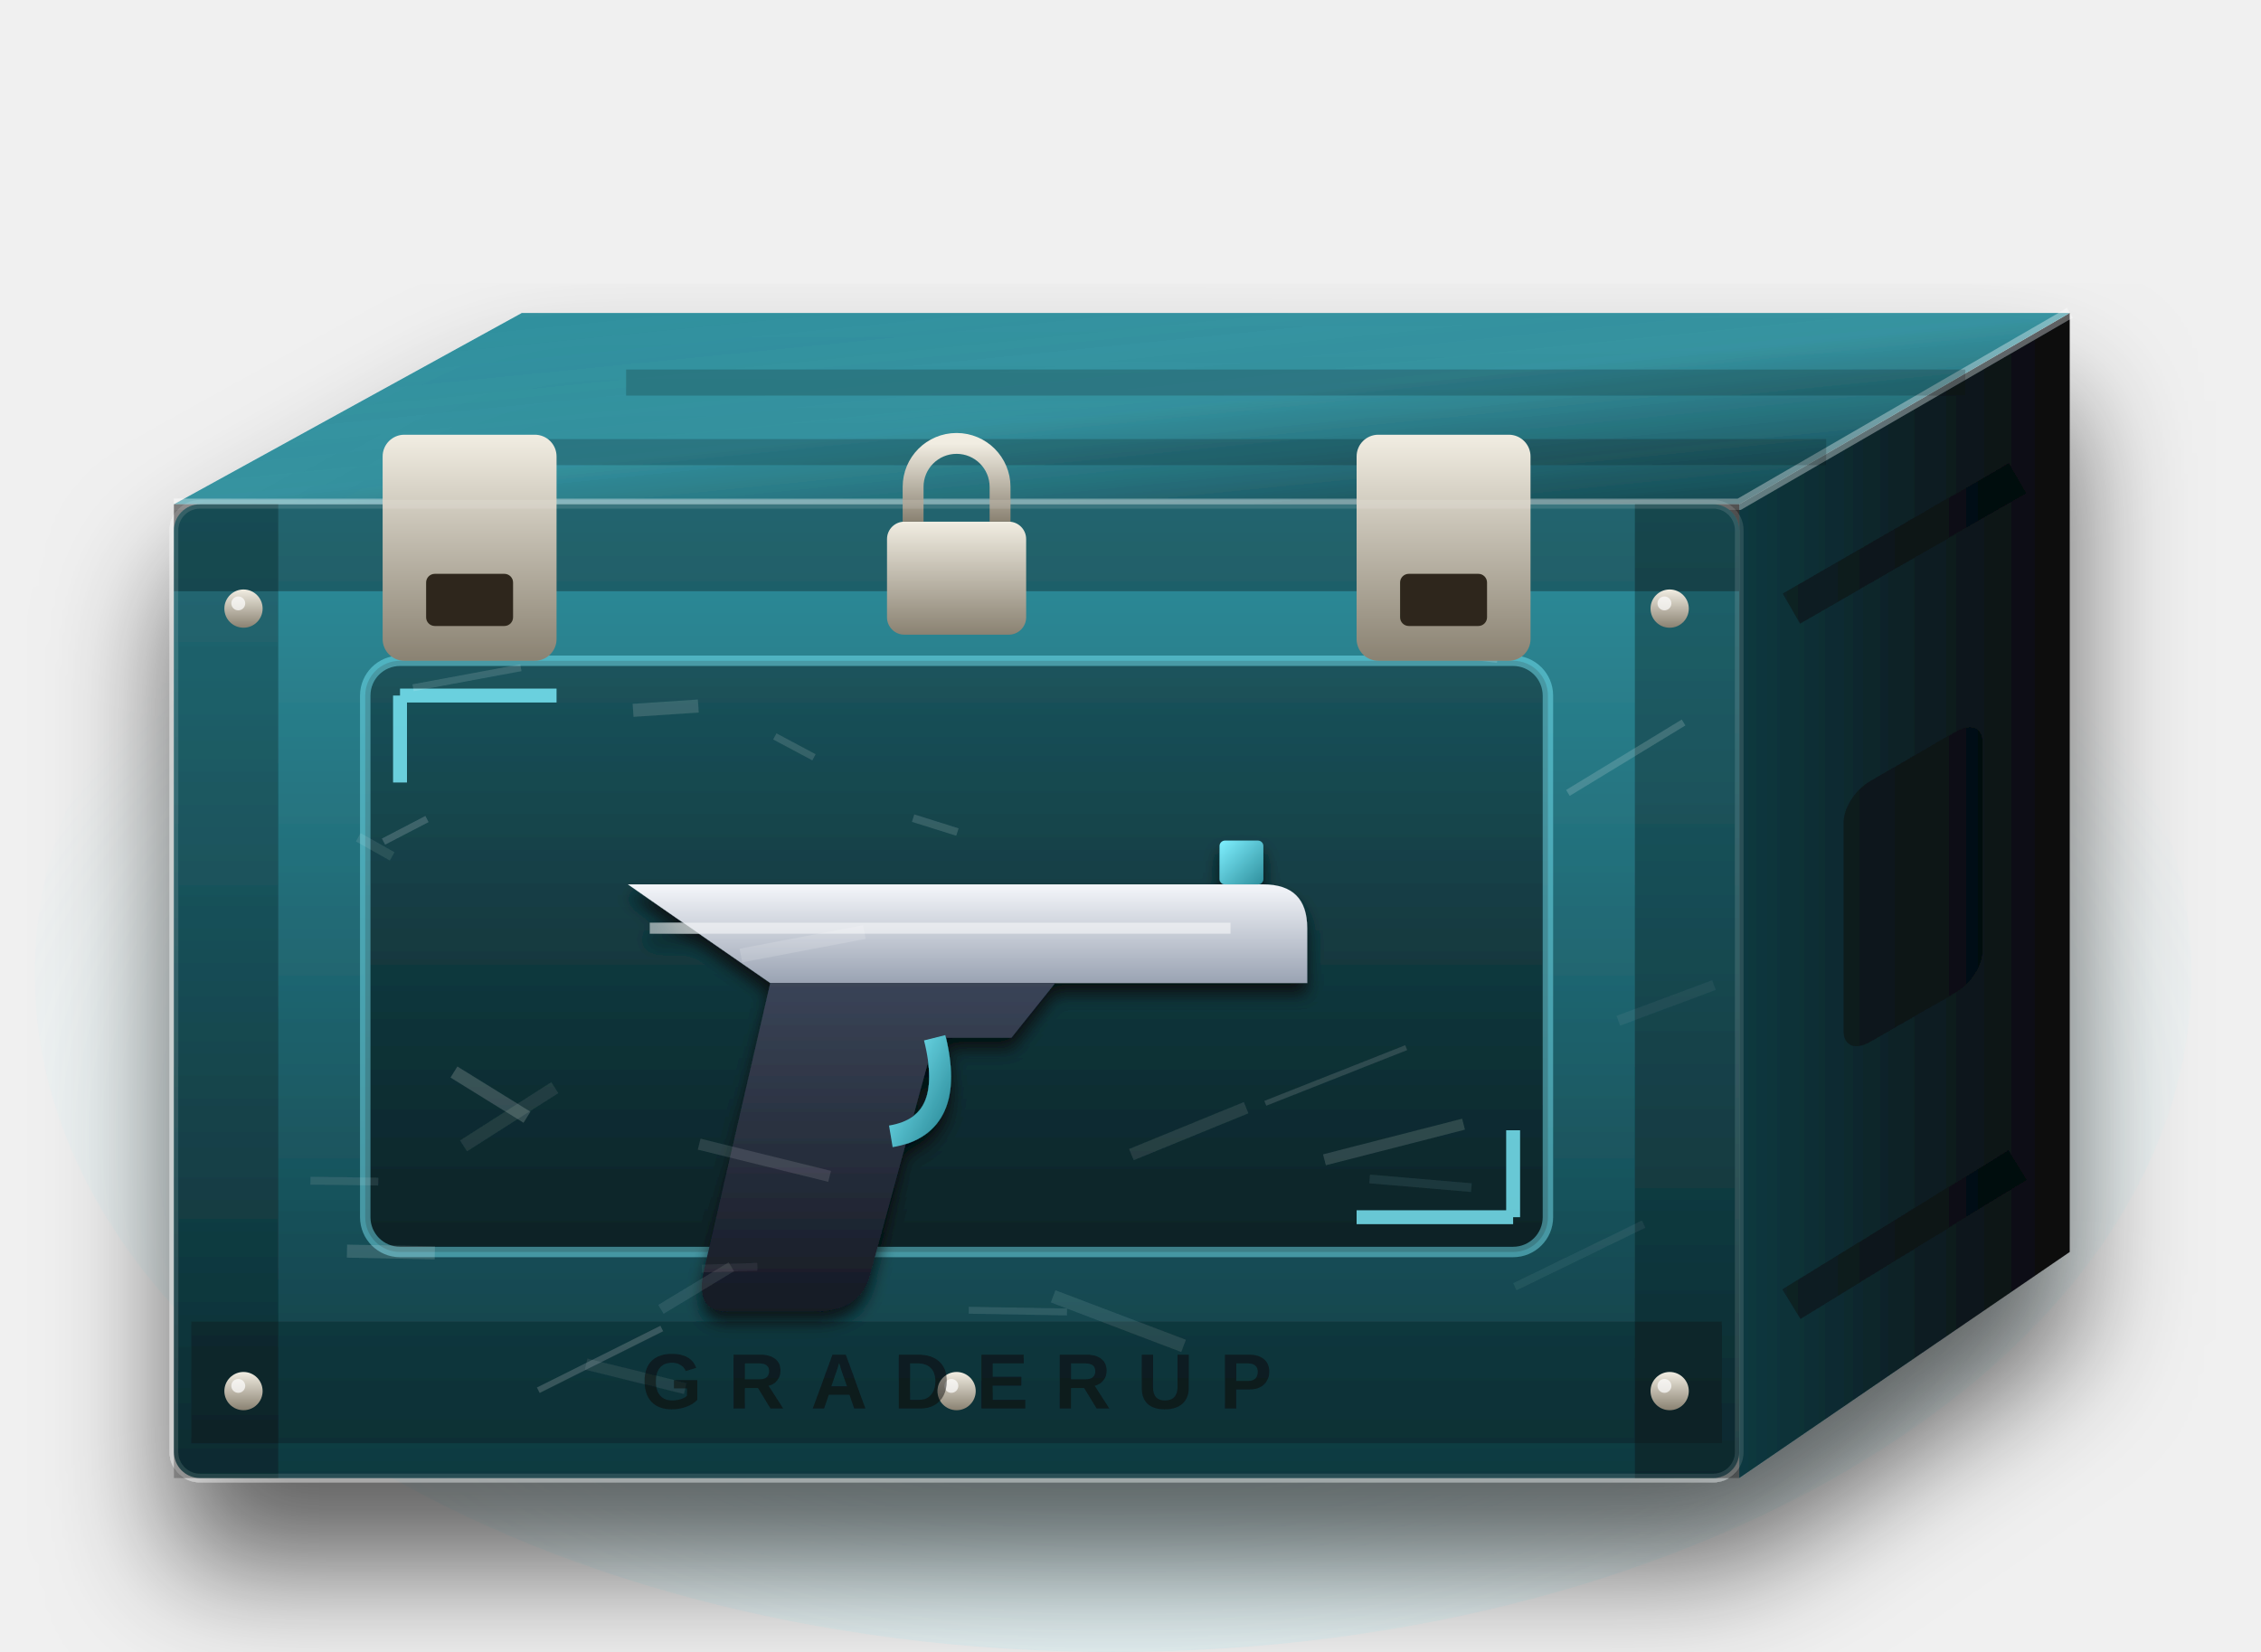
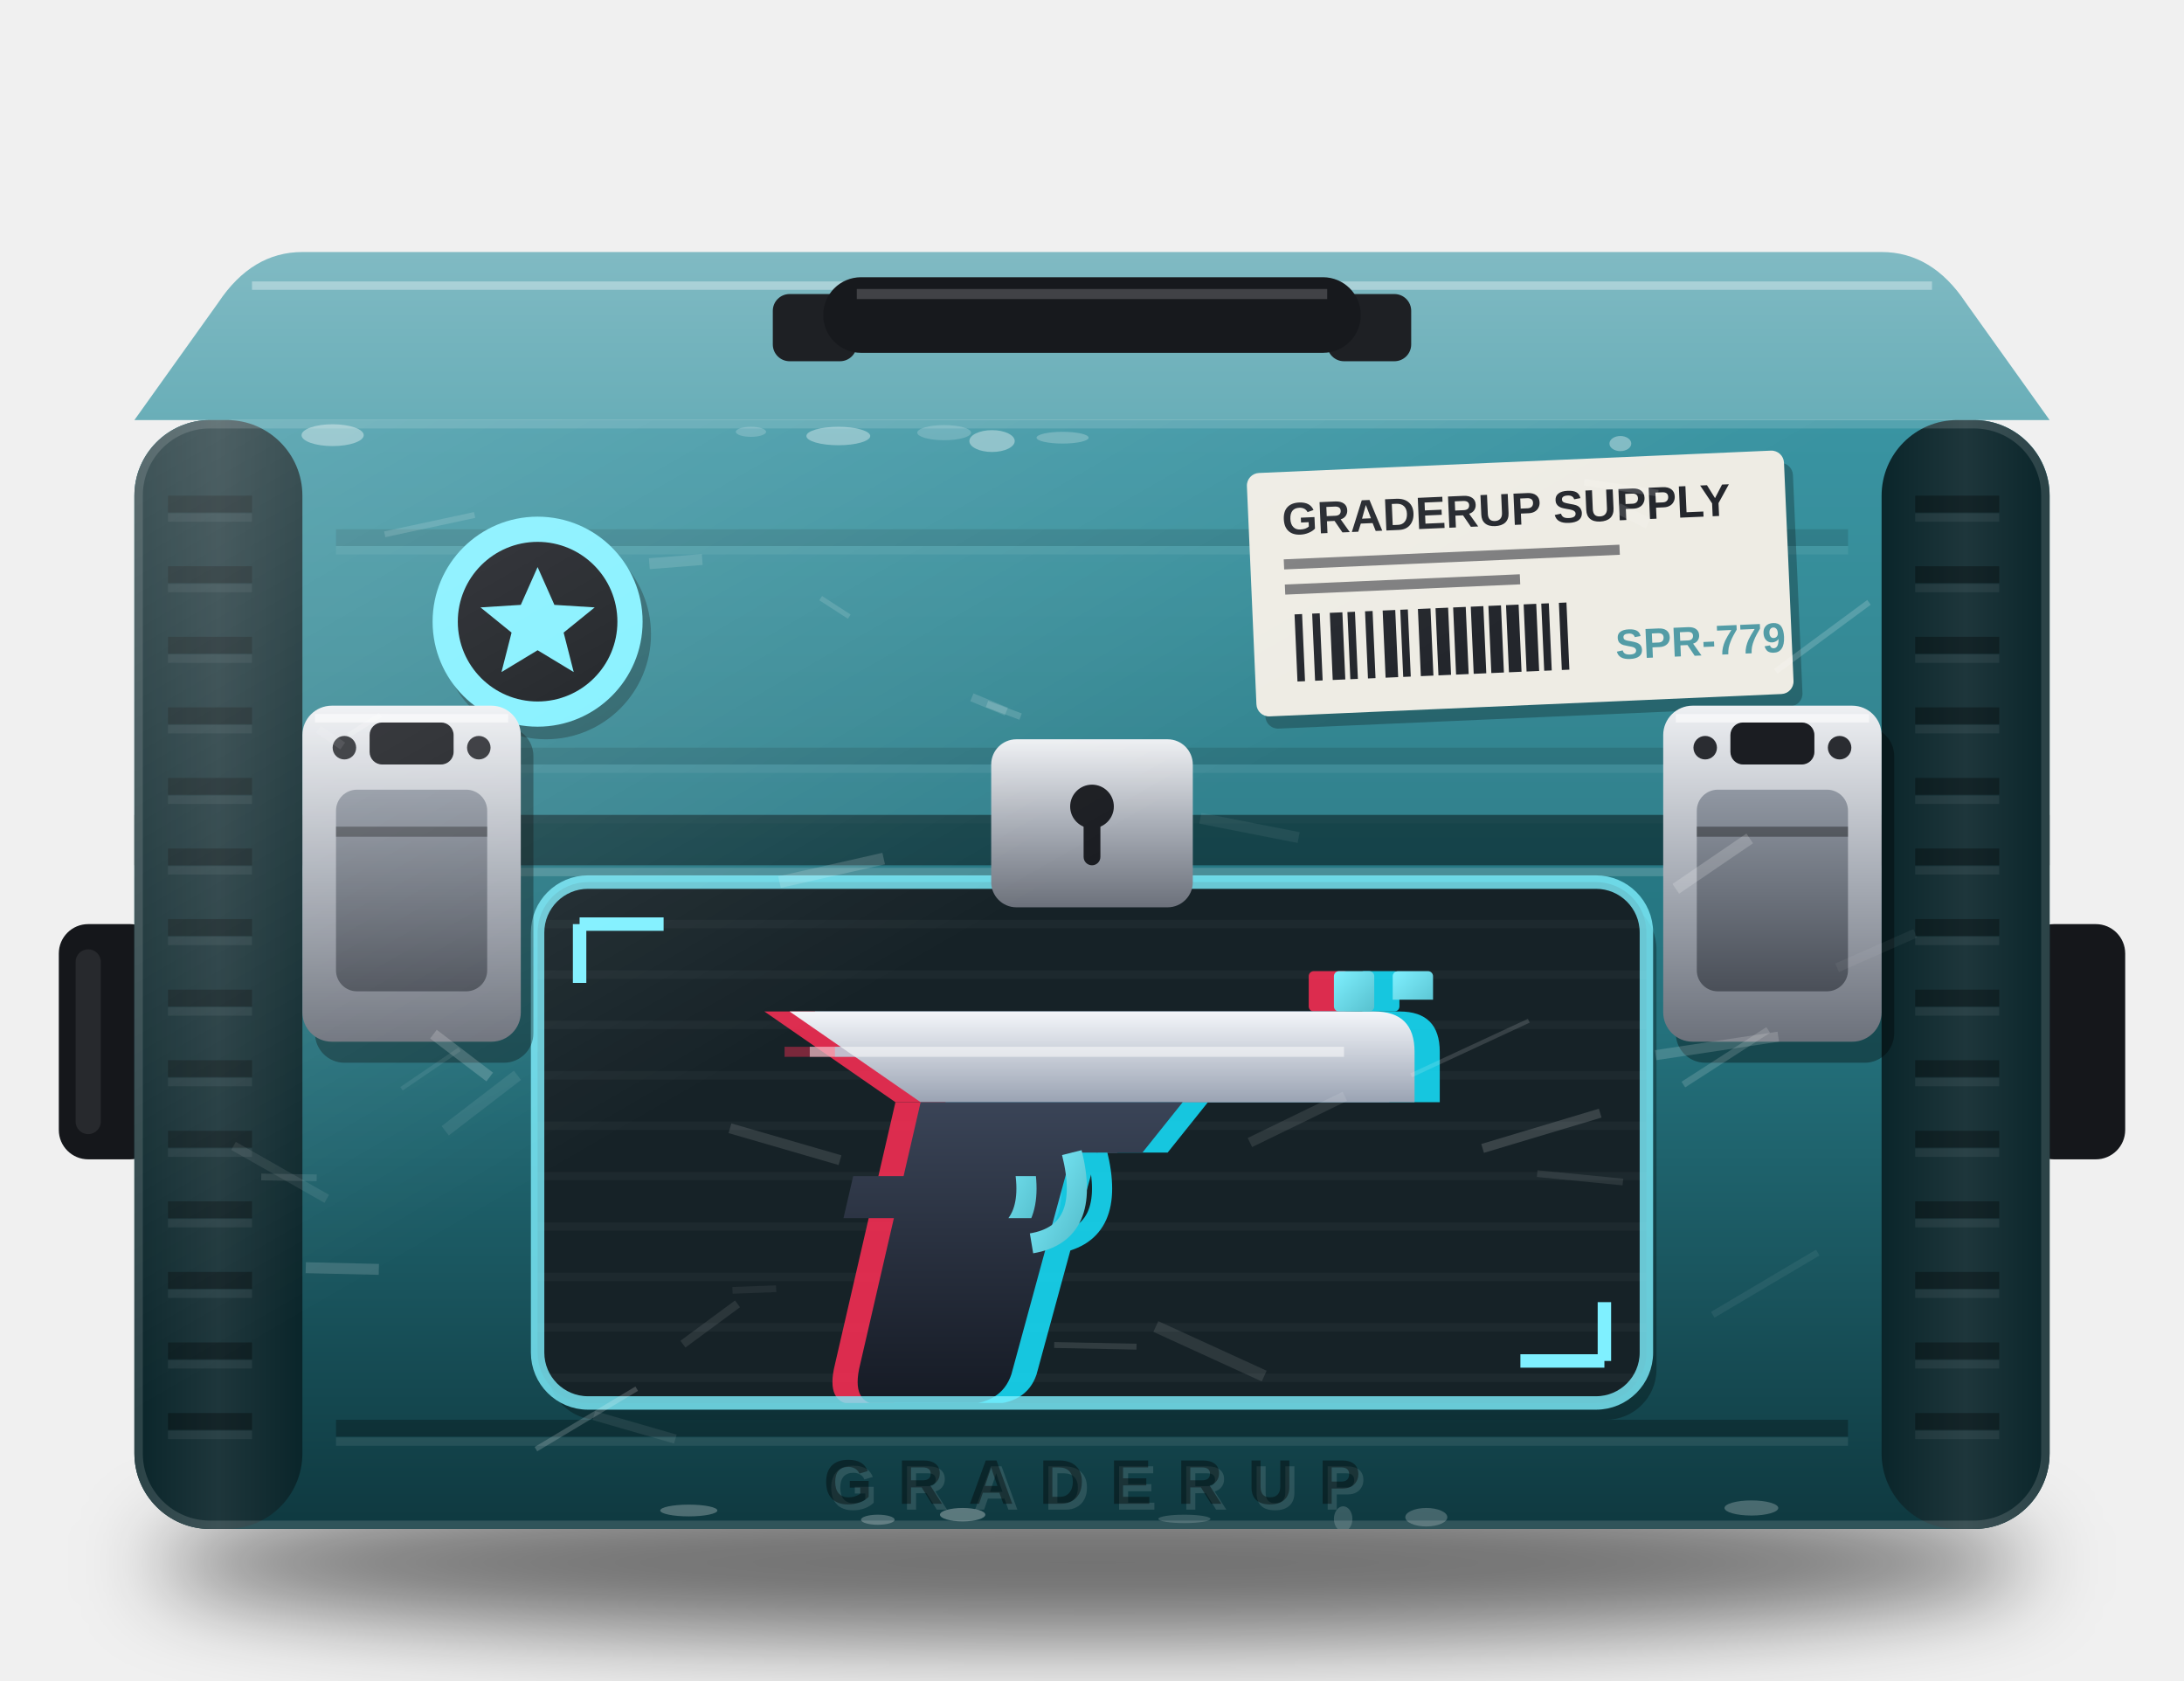
- <svg xmlns="http://www.w3.org/2000/svg" viewBox="0 0 260 190" fill="none">
+ <svg xmlns="http://www.w3.org/2000/svg" viewBox="0 0 260 200" fill="none">
  <defs>
    <linearGradient id="sprintf" x1="0" y1="0" x2="0" y2="1">
      <stop offset="0" stop-color="#2f8f9d" />
+       <stop offset=".55" stop-color="#24717c" />
      <stop offset="1" stop-color="#0f3940" />
    </linearGradient>
-     <linearGradient id="sprintt" x1="0" y1="0" x2="1" y2="1">
-       <stop offset="0" stop-color="#2f8f9d" />
-       <stop offset=".5" stop-color="#2f8f9d" stop-opacity=".95" />
-       <stop offset="1" stop-color="#0f3940" />
-     </linearGradient>
-     <linearGradient id="sprints" x1="0" y1="0" x2="1" y2="0">
-       <stop offset="0" stop-color="#0f3940" />
-       <stop offset="1" stop-color="#07090c" />
-     </linearGradient>
-     <linearGradient id="sprintm" x1="0" y1="0" x2="0" y2="1">
-       <stop offset="0" stop-color="#f1ede2" />
-       <stop offset="1" stop-color="#8a8272" />
-     </linearGradient>
-     <linearGradient id="sprintp" x1="0" y1="0" x2="0" y2="1">
-       <stop offset="0" stop-color="#000" stop-opacity=".35" />
-       <stop offset="1" stop-color="#000" stop-opacity=".55" />
-     </linearGradient>
-     <radialGradient id="sprintg" cx=".5" cy=".62" r=".55">
-       <stop offset="0" stop-color="#7ff0ff" stop-opacity=".35" />
-       <stop offset="1" stop-color="#7ff0ff" stop-opacity="0" />
-     </radialGradient>
+     <linearGradient id="sprintt" x1="0" y1="0" x2="0" y2="1">
+       <stop offset="0" stop-color="#80bac3" />
+       <stop offset="1" stop-color="#69aeb8" />
+     </linearGradient>
+     <linearGradient id="sprintb" x1="0" y1="0" x2="1" y2="0">
+       <stop offset="0" stop-color="#0a252a" />
+       <stop offset=".5" stop-color="#1e363b" />
+       <stop offset="1" stop-color="#0a252a" />
+     </linearGradient>
+     <linearGradient id="sprintgl" x1="0" y1="0" x2="1" y2="1">
+       <stop offset="0" stop-color="#fff" stop-opacity=".22" />
+       <stop offset=".45" stop-color="#fff" stop-opacity="0" />
+     </linearGradient>
+     <linearGradient id="sprintmt" x1="0" y1="0" x2="0" y2="1">
+       <stop offset="0" stop-color="#eef0f3" />
+       <stop offset=".5" stop-color="#a9aeb7" />
+       <stop offset="1" stop-color="#6c717b" />
+     </linearGradient>
+     <linearGradient id="sprintmd" x1="0" y1="0" x2="0" y2="1">
+       <stop offset="0" stop-color="#9097a2" />
+       <stop offset="1" stop-color="#4a4f58" />
+     </linearGradient>
    <linearGradient id="m" x1="0" y1="0" x2="0" y2="1">
      <stop offset="0" stop-color="#f4f6fa" />
      <stop offset="1" stop-color="#9aa3b3" />
    </linearGradient>
    <linearGradient id="d" x1="0" y1="0" x2="0" y2="1">
      <stop offset="0" stop-color="#3a4457" />
      <stop offset="1" stop-color="#151a24" />
    </linearGradient>
    <linearGradient id="acc" x1="0" y1="0" x2="1" y2="1">
      <stop offset="0" stop-color="#7ff0ff" />
-       <stop offset="1" stop-color="#2f8f9d" />
-     </linearGradient>
-     <filter id="sprintsh" x="-10%" y="-10%" width="120%" height="140%">
-       <feDropShadow dx="0" dy="10" stdDeviation="7" flood-color="#000" flood-opacity=".6" />
+       <stop offset="1" stop-color="#57c0ce" />
+     </linearGradient>
+     <filter id="sprintbl" x="-20%" y="-50%" width="140%" height="200%">
+       <feGaussianBlur stdDeviation="5" />
    </filter>
-     <filter id="sprintws" x="-20%" y="-20%" width="140%" height="160%">
-       <feDropShadow dx="0" dy="2" stdDeviation="1.5" flood-color="#000" flood-opacity=".7" />
+     <filter id="sprintr" x="-10%" y="-10%" width="120%" height="120%">
+       <feFlood flood-color="#ff2d55" />
+       <feComposite in2="SourceAlpha" operator="in" />
    </filter>
+     <filter id="sprintc" x="-10%" y="-10%" width="120%" height="120%">
+       <feFlood flood-color="#19e3ff" />
+       <feComposite in2="SourceAlpha" operator="in" />
+     </filter>
+     <clipPath id="sprintclip">
+       <path d="M36 30 H224 Q230 30 234 36 L244 50 V173 Q244 182 235 182 H25 Q16 182 16 173 V50 L26 36 Q30 30 36 30 Z" />
+     </clipPath>
+     <clipPath id="sprintst">
+       <rect x="64" y="105" width="132" height="62" rx="6" />
+     </clipPath>
+     <clipPath id="sprints1">
+       <rect x="0" y="112" width="260" height="7" />
+     </clipPath>
+     <clipPath id="sprints2">
+       <rect x="0" y="140" width="260" height="5" />
+     </clipPath>
  </defs>
-   <ellipse cx="128" cy="112" rx="124" ry="78" fill="url(#sprintg)" />
-   <g filter="url(#sprintsh)">
-     <path d="M200 58 L238 36 V144 L200 170 Z" fill="url(#sprints)" />
-     <path d="M206 70 L232 55 M206 150 L232 134" stroke="#000" stroke-opacity=".35" stroke-width="4" />
-     <rect x="212" y="90" width="16" height="30" rx="3" transform="skewY(-30) translate(0 124)" fill="#000" fill-opacity=".35" />
-     <path d="M20 58 L200 58 L238 36 L60 36 Z" fill="url(#sprintt)" />
-     <path d="M20 58 L200 58 L238 36" stroke="#fff" stroke-opacity=".35" stroke-width="1.3" />
-     <path d="M58 52 L210 52 M72 44 L226 44" stroke="#000" stroke-opacity=".18" stroke-width="3" />
-     <rect x="20" y="58" width="180" height="112" rx="3" fill="url(#sprintf)" />
-     <rect x="20" y="58" width="180" height="10" fill="#000" fill-opacity=".3" />
-     <rect x="22" y="152" width="176" height="14" fill="#000" fill-opacity=".22" />
-     <rect x="20" y="58" width="12" height="112" fill="#000" fill-opacity=".25" />
-     <rect x="188" y="58" width="12" height="112" fill="#000" fill-opacity=".3" />
-     <rect x="42" y="76" width="136" height="68" rx="4" fill="url(#sprintp)" stroke="#7ff0ff" stroke-opacity=".45" stroke-width="1.2" />
-     <path d="M46 80 h18 M46 80 v10 M174 140 h-18 M174 140 v-10" stroke="#7ff0ff" stroke-opacity=".8" stroke-width="1.6" />
-     <g transform="translate(47 74) scale(.63)" filter="url(#sprintws)">
+   <ellipse cx="130" cy="186" rx="112" ry="9" fill="#000" fill-opacity=".55" filter="url(#sprintbl)" />
+   <rect x="7" y="110" width="12" height="28" rx="3.5" fill="#15171b" />
+   <rect x="9" y="113" width="3" height="22" rx="1.5" fill="#fff" fill-opacity=".08" />
+   <rect x="241" y="110" width="12" height="28" rx="3.5" fill="#15171b" />
+   <path d="M36 30 H224 Q230 30 234 36 L244 50 H16 L26 36 Q30 30 36 30 Z" fill="url(#sprintt)" />
+   <path d="M30 34 H230" stroke="#fff" stroke-opacity=".35" stroke-width="1" />
+   <rect x="92" y="35" width="10" height="8" rx="2" fill="#1e2024" />
+   <rect x="158" y="35" width="10" height="8" rx="2" fill="#1e2024" />
+   <rect x="98" y="33" width="64" height="9" rx="4.5" fill="#17191d" />
+   <path d="M102 35 h56" stroke="#fff" stroke-opacity=".18" stroke-width="1.2" />
+   <rect x="16" y="50" width="228" height="132" rx="9" fill="url(#sprintf)" />
+   <rect x="16" y="50" width="228" height="48" rx="9" fill="#fff" fill-opacity=".05" />
+   <path d="M40 64 H220 M40 90 H220" stroke="#000" stroke-opacity=".12" stroke-width="2" />
+   <path d="M40 65.5 H220 M40 91.5 H220" stroke="#fff" stroke-opacity=".06" stroke-width="1" />
+   <rect x="16" y="97" width="228" height="6" fill="#000" fill-opacity=".45" />
+   <path d="M16 103.8 H244" stroke="#fff" stroke-opacity=".16" stroke-width="1" />
+   <path d="M40 170 H220" stroke="#000" stroke-opacity=".28" stroke-width="2" />
+   <path d="M40 171.6 H220" stroke="#fff" stroke-opacity=".08" stroke-width="1" />
+   <rect x="16" y="50" width="20" height="132" rx="9" fill="url(#sprintb)" />
+   <path d="M20 60 h10" stroke="#000" stroke-opacity=".32" stroke-width="2" />
+   <path d="M20 61.6 h10" stroke="#fff" stroke-opacity=".06" stroke-width="1" />
+   <path d="M20 68.4 h10" stroke="#000" stroke-opacity=".32" stroke-width="2" />
+   <path d="M20 70 h10" stroke="#fff" stroke-opacity=".06" stroke-width="1" />
+   <path d="M20 76.8 h10" stroke="#000" stroke-opacity=".32" stroke-width="2" />
+   <path d="M20 78.4 h10" stroke="#fff" stroke-opacity=".06" stroke-width="1" />
+   <path d="M20 85.2 h10" stroke="#000" stroke-opacity=".32" stroke-width="2" />
+   <path d="M20 86.8 h10" stroke="#fff" stroke-opacity=".06" stroke-width="1" />
+   <path d="M20 93.6 h10" stroke="#000" stroke-opacity=".32" stroke-width="2" />
+   <path d="M20 95.2 h10" stroke="#fff" stroke-opacity=".06" stroke-width="1" />
+   <path d="M20 102 h10" stroke="#000" stroke-opacity=".32" stroke-width="2" />
+   <path d="M20 103.6 h10" stroke="#fff" stroke-opacity=".06" stroke-width="1" />
+   <path d="M20 110.4 h10" stroke="#000" stroke-opacity=".32" stroke-width="2" />
+   <path d="M20 112 h10" stroke="#fff" stroke-opacity=".06" stroke-width="1" />
+   <path d="M20 118.8 h10" stroke="#000" stroke-opacity=".32" stroke-width="2" />
+   <path d="M20 120.4 h10" stroke="#fff" stroke-opacity=".06" stroke-width="1" />
+   <path d="M20 127.2 h10" stroke="#000" stroke-opacity=".32" stroke-width="2" />
+   <path d="M20 128.8 h10" stroke="#fff" stroke-opacity=".06" stroke-width="1" />
+   <path d="M20 135.6 h10" stroke="#000" stroke-opacity=".32" stroke-width="2" />
+   <path d="M20 137.2 h10" stroke="#fff" stroke-opacity=".06" stroke-width="1" />
+   <path d="M20 144 h10" stroke="#000" stroke-opacity=".32" stroke-width="2" />
+   <path d="M20 145.6 h10" stroke="#fff" stroke-opacity=".06" stroke-width="1" />
+   <path d="M20 152.4 h10" stroke="#000" stroke-opacity=".32" stroke-width="2" />
+   <path d="M20 154 h10" stroke="#fff" stroke-opacity=".06" stroke-width="1" />
+   <path d="M20 160.8 h10" stroke="#000" stroke-opacity=".32" stroke-width="2" />
+   <path d="M20 162.4 h10" stroke="#fff" stroke-opacity=".06" stroke-width="1" />
+   <path d="M20 169.2 h10" stroke="#000" stroke-opacity=".32" stroke-width="2" />
+   <path d="M20 170.8 h10" stroke="#fff" stroke-opacity=".06" stroke-width="1" />
+   <rect x="224" y="50" width="20" height="132" rx="9" fill="url(#sprintb)" />
+   <path d="M228 60 h10" stroke="#000" stroke-opacity=".32" stroke-width="2" />
+   <path d="M228 61.6 h10" stroke="#fff" stroke-opacity=".06" stroke-width="1" />
+   <path d="M228 68.4 h10" stroke="#000" stroke-opacity=".32" stroke-width="2" />
+   <path d="M228 70 h10" stroke="#fff" stroke-opacity=".06" stroke-width="1" />
+   <path d="M228 76.8 h10" stroke="#000" stroke-opacity=".32" stroke-width="2" />
+   <path d="M228 78.4 h10" stroke="#fff" stroke-opacity=".06" stroke-width="1" />
+   <path d="M228 85.2 h10" stroke="#000" stroke-opacity=".32" stroke-width="2" />
+   <path d="M228 86.8 h10" stroke="#fff" stroke-opacity=".06" stroke-width="1" />
+   <path d="M228 93.6 h10" stroke="#000" stroke-opacity=".32" stroke-width="2" />
+   <path d="M228 95.2 h10" stroke="#fff" stroke-opacity=".06" stroke-width="1" />
+   <path d="M228 102 h10" stroke="#000" stroke-opacity=".32" stroke-width="2" />
+   <path d="M228 103.6 h10" stroke="#fff" stroke-opacity=".06" stroke-width="1" />
+   <path d="M228 110.4 h10" stroke="#000" stroke-opacity=".32" stroke-width="2" />
+   <path d="M228 112 h10" stroke="#fff" stroke-opacity=".06" stroke-width="1" />
+   <path d="M228 118.8 h10" stroke="#000" stroke-opacity=".32" stroke-width="2" />
+   <path d="M228 120.4 h10" stroke="#fff" stroke-opacity=".06" stroke-width="1" />
+   <path d="M228 127.2 h10" stroke="#000" stroke-opacity=".32" stroke-width="2" />
+   <path d="M228 128.8 h10" stroke="#fff" stroke-opacity=".06" stroke-width="1" />
+   <path d="M228 135.6 h10" stroke="#000" stroke-opacity=".32" stroke-width="2" />
+   <path d="M228 137.2 h10" stroke="#fff" stroke-opacity=".06" stroke-width="1" />
+   <path d="M228 144 h10" stroke="#000" stroke-opacity=".32" stroke-width="2" />
+   <path d="M228 145.6 h10" stroke="#fff" stroke-opacity=".06" stroke-width="1" />
+   <path d="M228 152.4 h10" stroke="#000" stroke-opacity=".32" stroke-width="2" />
+   <path d="M228 154 h10" stroke="#fff" stroke-opacity=".06" stroke-width="1" />
+   <path d="M228 160.8 h10" stroke="#000" stroke-opacity=".32" stroke-width="2" />
+   <path d="M228 162.4 h10" stroke="#fff" stroke-opacity=".06" stroke-width="1" />
+   <path d="M228 169.2 h10" stroke="#000" stroke-opacity=".32" stroke-width="2" />
+   <path d="M228 170.8 h10" stroke="#fff" stroke-opacity=".06" stroke-width="1" />
+   <g transform="rotate(-2.5 180 70)">
+     <rect x="149" y="55" width="64" height="29" rx="1.5" fill="#000" fill-opacity=".25" transform="translate(1 1.5)" />
+     <rect x="149" y="55" width="64" height="29" rx="1.5" fill="#eeece4" />
+     <text x="153" y="62.5" font-family="Arial, sans-serif" font-weight="700" font-size="5.4" fill="#23262c">GRADERUP SUPPLY</text>
+     <path d="M153 66 h40 M153 69 h28" stroke="#23262c" stroke-opacity=".55" stroke-width="1.2" />
+     <rect x="154" y="72" width="0.9" height="8" fill="#23262c" />
+     <rect x="156.1" y="72" width="0.9" height="8" fill="#23262c" />
+     <rect x="158.2" y="72" width="1.5" height="8" fill="#23262c" />
+     <rect x="160.3" y="72" width="0.9" height="8" fill="#23262c" />
+     <rect x="162.4" y="72" width="0.9" height="8" fill="#23262c" />
+     <rect x="164.5" y="72" width="1.5" height="8" fill="#23262c" />
+     <rect x="166.6" y="72" width="0.9" height="8" fill="#23262c" />
+     <rect x="168.7" y="72" width="1.5" height="8" fill="#23262c" />
+     <rect x="170.8" y="72" width="1.5" height="8" fill="#23262c" />
+     <rect x="172.9" y="72" width="1.5" height="8" fill="#23262c" />
+     <rect x="175" y="72" width="1.5" height="8" fill="#23262c" />
+     <rect x="177.1" y="72" width="1.5" height="8" fill="#23262c" />
+     <rect x="179.2" y="72" width="1.5" height="8" fill="#23262c" />
+     <rect x="181.3" y="72" width="1.5" height="8" fill="#23262c" />
+     <rect x="183.4" y="72" width="0.9" height="8" fill="#23262c" />
+     <rect x="185.5" y="72" width="0.9" height="8" fill="#23262c" />
+     <text x="192" y="79" font-family="Arial, sans-serif" font-weight="700" font-size="5" fill="#539ca6">SPR-779</text>
+   </g>
+   <circle cx="64" cy="74" r="12.5" fill="#000" fill-opacity=".3" transform="translate(1 1.5)" />
+   <circle cx="64" cy="74" r="12.5" fill="#7ff0ff" />
+   <circle cx="64" cy="74" r="9.5" fill="#101318" />
+   <path d="M64 67.5 L66 72 L70.8 72.3 L67.1 75.3 L68.3 80 L64 77.4 L59.7 80 L60.9 75.3 L57.2 72.3 L62 72 Z" fill="#7ff0ff" />
+   <rect x="64" y="105" width="132" height="62" rx="6" fill="#000" fill-opacity=".3" transform="translate(1.2 2)" />
+   <rect x="64" y="105" width="132" height="62" rx="6" fill="#0d1015" />
+   <g clip-path="url(#sprintst)">
+     <rect x="64" y="105" width="132" height="62" fill="#7ff0ff" fill-opacity=".08" />
+     <path d="M64 110 H196" stroke="#fff" stroke-opacity=".035" />
+     <path d="M64 116 H196" stroke="#fff" stroke-opacity=".035" />
+     <path d="M64 122 H196" stroke="#fff" stroke-opacity=".035" />
+     <path d="M64 128 H196" stroke="#fff" stroke-opacity=".035" />
+     <path d="M64 134 H196" stroke="#fff" stroke-opacity=".035" />
+     <path d="M64 140 H196" stroke="#fff" stroke-opacity=".035" />
+     <path d="M64 146 H196" stroke="#fff" stroke-opacity=".035" />
+     <path d="M64 152 H196" stroke="#fff" stroke-opacity=".035" />
+     <path d="M64 158 H196" stroke="#fff" stroke-opacity=".035" />
+     <path d="M64 164 H196" stroke="#fff" stroke-opacity=".035" />
+     <g transform="translate(-3 0)" opacity=".85">
+       <g transform="translate(70 94) scale(.6)" filter="url(#sprintr)">
+         <path d="M40 44 H156 Q164 44 164 52 V62 H66 Z" fill="url(#m)" />
+         <path d="M44 52 H150" stroke="#fff" stroke-opacity=".5" stroke-width="2" />
+         <path d="M66 62 H118 L110 72 H96 L84 116 Q82 122 74 122 H58 Q52 122 54 114 Z" fill="url(#d)" />
+         <path d="M96 72 Q100 88 88 90" stroke="url(#acc)" stroke-width="4" />
+         <rect x="148" y="36" width="8" height="8" rx="1" fill="url(#acc)" />
+       </g>
+     </g>
+     <g transform="translate(3 0)" opacity=".85">
+       <g transform="translate(70 94) scale(.6)" filter="url(#sprintc)">
+         <path d="M40 44 H156 Q164 44 164 52 V62 H66 Z" fill="url(#m)" />
+         <path d="M44 52 H150" stroke="#fff" stroke-opacity=".5" stroke-width="2" />
+         <path d="M66 62 H118 L110 72 H96 L84 116 Q82 122 74 122 H58 Q52 122 54 114 Z" fill="url(#d)" />
+         <path d="M96 72 Q100 88 88 90" stroke="url(#acc)" stroke-width="4" />
+         <rect x="148" y="36" width="8" height="8" rx="1" fill="url(#acc)" />
+       </g>
+     </g>
+     <g transform="translate(70 94) scale(.6)">
      <path d="M40 44 H156 Q164 44 164 52 V62 H66 Z" fill="url(#m)" />
      <path d="M44 52 H150" stroke="#fff" stroke-opacity=".5" stroke-width="2" />
      <path d="M66 62 H118 L110 72 H96 L84 116 Q82 122 74 122 H58 Q52 122 54 114 Z" fill="url(#d)" />
      <path d="M96 72 Q100 88 88 90" stroke="url(#acc)" stroke-width="4" />
      <rect x="148" y="36" width="8" height="8" rx="1" fill="url(#acc)" />
    </g>
-     <path d="M152.3 133.4 l16.0 -4.1" stroke="#fff" stroke-opacity="0.14" stroke-width="1.3" />
-     <path d="M72.8 81.7 l7.5 -0.5" stroke="#fff" stroke-opacity="0.13" stroke-width="1.5" />
-     <path d="M47.5 79.1 l12.4 -2.3" stroke="#fff" stroke-opacity="0.14" stroke-width="0.8" />
-     <path d="M53.3 131.8 l10.5 -6.7" stroke="#fff" stroke-opacity="0.08" stroke-width="1.5" />
-     <path d="M41.2 96.3 l3.9 2.2" stroke="#fff" stroke-opacity="0.09" stroke-width="1.1" />
-     <path d="M186.1 117.4 l11.0 -4.1" stroke="#fff" stroke-opacity="0.05" stroke-width="1.2" />
-     <path d="M130.1 132.8 l13.2 -5.4" stroke="#fff" stroke-opacity="0.10" stroke-width="1.4" />
-     <path d="M44.1 96.8 l5.0 -2.6" stroke="#fff" stroke-opacity="0.17" stroke-width="0.8" />
-     <path d="M61.9 159.9 l14.2 -7.1" stroke="#fff" stroke-opacity="0.17" stroke-width="0.7" />
-     <path d="M180.3 91.2 l13.3 -8.1" stroke="#fff" stroke-opacity="0.16" stroke-width="0.8" />
-     <path d="M174.2 148.0 l14.8 -7.2" stroke="#fff" stroke-opacity="0.06" stroke-width="0.9" />
-     <path d="M35.7 135.8 l7.8 0.1" stroke="#fff" stroke-opacity="0.09" stroke-width="0.9" />
-     <path d="M67.4 156.9 l11.4 2.8" stroke="#fff" stroke-opacity="0.08" stroke-width="1.3" />
-     <path d="M89.1 84.7 l4.5 2.4" stroke="#fff" stroke-opacity="0.13" stroke-width="0.8" />
-     <path d="M111.4 150.7 l11.3 0.2" stroke="#fff" stroke-opacity="0.11" stroke-width="0.8" />
-     <path d="M76.0 150.6 l8.1 -4.9" stroke="#fff" stroke-opacity="0.09" stroke-width="1.2" />
-     <path d="M145.5 126.9 l16.2 -6.4" stroke="#fff" stroke-opacity="0.13" stroke-width="0.6" />
-     <path d="M121.1 149.1 l15.0 5.7" stroke="#fff" stroke-opacity="0.10" stroke-width="1.5" />
-     <path d="M39.9 143.9 l10.1 0.2" stroke="#fff" stroke-opacity="0.14" stroke-width="1.5" />
-     <path d="M52.2 123.3 l8.4 5.2" stroke="#fff" stroke-opacity="0.17" stroke-width="1.5" />
-     <path d="M85.2 109.9 l14.2 -2.7" stroke="#fff" stroke-opacity="0.15" stroke-width="1.6" />
-     <path d="M162.0 74.5 l10.2 1.3" stroke="#fff" stroke-opacity="0.15" stroke-width="0.9" />
-     <path d="M80.4 131.6 l15.0 3.7" stroke="#fff" stroke-opacity="0.12" stroke-width="1.3" />
-     <path d="M157.5 135.6 l11.7 1.0" stroke="#fff" stroke-opacity="0.08" stroke-width="1.0" />
-     <path d="M80.7 145.9 l6.4 -0.2" stroke="#fff" stroke-opacity="0.06" stroke-width="0.9" />
-     <path d="M105.0 94.1 l5.1 1.6" stroke="#fff" stroke-opacity="0.14" stroke-width="0.9" />
-     <circle cx="28" cy="70" r="2.2" fill="url(#sprintm)" />
-     <circle cx="27.4" cy="69.4" r="0.8" fill="#fff" fill-opacity=".7" />
-     <circle cx="192" cy="70" r="2.2" fill="url(#sprintm)" />
-     <circle cx="191.4" cy="69.4" r="0.8" fill="#fff" fill-opacity=".7" />
-     <circle cx="28" cy="160" r="2.2" fill="url(#sprintm)" />
-     <circle cx="27.4" cy="159.4" r="0.8" fill="#fff" fill-opacity=".7" />
-     <circle cx="192" cy="160" r="2.2" fill="url(#sprintm)" />
-     <circle cx="191.4" cy="159.4" r="0.8" fill="#fff" fill-opacity=".7" />
-     <circle cx="110" cy="70" r="2.2" fill="url(#sprintm)" />
-     <circle cx="109.4" cy="69.4" r="0.8" fill="#fff" fill-opacity=".7" />
-     <circle cx="110" cy="160" r="2.2" fill="url(#sprintm)" />
-     <circle cx="109.4" cy="159.4" r="0.8" fill="#fff" fill-opacity=".7" />
-     <rect x="44" y="50" width="20" height="26" rx="2.5" fill="url(#sprintm)" />
-     <rect x="49" y="66" width="10" height="6" rx="1" fill="#2e281c" />
-     <rect x="156" y="50" width="20" height="26" rx="2.5" fill="url(#sprintm)" />
-     <rect x="161" y="66" width="10" height="6" rx="1" fill="#2e281c" />
-     <rect x="102" y="60" width="16" height="13" rx="2" fill="url(#sprintm)" />
-     <path d="M105 60 v-4 a5 5 0 0 1 10 0 v4" stroke="url(#sprintm)" stroke-width="2.4" fill="none" />
-     <text x="110" y="162" opacity="1" text-anchor="middle" font-family="Arial Black, Arial, sans-serif" font-weight="900" font-size="9" letter-spacing="3" fill="#000" fill-opacity=".45">GRADERUP</text>
-     <rect x="20" y="58" width="180" height="112" rx="3" stroke="#fff" stroke-opacity=".12" />
+     <g clip-path="url(#sprints1)" transform="translate(7 0)">
+       <g transform="translate(70 94) scale(.6)">
+         <path d="M40 44 H156 Q164 44 164 52 V62 H66 Z" fill="url(#m)" />
+         <path d="M44 52 H150" stroke="#fff" stroke-opacity=".5" stroke-width="2" />
+         <path d="M66 62 H118 L110 72 H96 L84 116 Q82 122 74 122 H58 Q52 122 54 114 Z" fill="url(#d)" />
+         <path d="M96 72 Q100 88 88 90" stroke="url(#acc)" stroke-width="4" />
+         <rect x="148" y="36" width="8" height="8" rx="1" fill="url(#acc)" />
+       </g>
+     </g>
+     <g clip-path="url(#sprints2)" transform="translate(-6 0)">
+       <g transform="translate(70 94) scale(.6)">
+         <path d="M40 44 H156 Q164 44 164 52 V62 H66 Z" fill="url(#m)" />
+         <path d="M44 52 H150" stroke="#fff" stroke-opacity=".5" stroke-width="2" />
+         <path d="M66 62 H118 L110 72 H96 L84 116 Q82 122 74 122 H58 Q52 122 54 114 Z" fill="url(#d)" />
+         <path d="M96 72 Q100 88 88 90" stroke="url(#acc)" stroke-width="4" />
+         <rect x="148" y="36" width="8" height="8" rx="1" fill="url(#acc)" />
+       </g>
+     </g>
  </g>
+   <rect x="64" y="105" width="132" height="62" rx="6" stroke="#7ff0ff" stroke-opacity=".8" stroke-width="1.6" />
+   <path d="M69 110 h10 M69 110 v7 M191 162 h-10 M191 162 v-7" stroke="#7ff0ff" stroke-width="1.6" />
+   <rect x="36" y="84" width="26" height="40" rx="3.5" fill="#000" fill-opacity=".35" transform="translate(1.5 2.5)" />
+   <rect x="36" y="84" width="26" height="40" rx="3.5" fill="url(#sprintmt)" />
+   <rect x="40" y="94" width="18" height="24" rx="2.5" fill="url(#sprintmd)" />
+   <path d="M40 99 h18" stroke="#000" stroke-opacity=".35" stroke-width="1.2" />
+   <rect x="44" y="86" width="10" height="5" rx="1.5" fill="#1b1d22" />
+   <circle cx="41" cy="89" r="1.4" fill="#2a2c31" />
+   <circle cx="57" cy="89" r="1.4" fill="#2a2c31" />
+   <path d="M37.5 85.5 h23" stroke="#fff" stroke-opacity=".55" stroke-width="1" />
+   <rect x="198" y="84" width="26" height="40" rx="3.5" fill="#000" fill-opacity=".35" transform="translate(1.5 2.5)" />
+   <rect x="198" y="84" width="26" height="40" rx="3.5" fill="url(#sprintmt)" />
+   <rect x="202" y="94" width="18" height="24" rx="2.5" fill="url(#sprintmd)" />
+   <path d="M202 99 h18" stroke="#000" stroke-opacity=".35" stroke-width="1.2" />
+   <rect x="206" y="86" width="10" height="5" rx="1.5" fill="#1b1d22" />
+   <circle cx="203" cy="89" r="1.4" fill="#2a2c31" />
+   <circle cx="219" cy="89" r="1.4" fill="#2a2c31" />
+   <path d="M199.5 85.5 h23" stroke="#fff" stroke-opacity=".55" stroke-width="1" />
+   <rect x="118" y="88" width="24" height="20" rx="3" fill="url(#sprintmt)" />
+   <circle cx="130" cy="96" r="2.6" fill="#1b1d22" />
+   <rect x="129" y="97" width="2" height="6" rx="1" fill="#1b1d22" />
+   <text x="130.6" y="179.7" text-anchor="middle" font-family="Arial Black, Arial, sans-serif" font-weight="900" font-size="7.5" letter-spacing="3" fill="#fff" fill-opacity=".12">GRADERUP</text>
+   <text x="130" y="179" text-anchor="middle" font-family="Arial Black, Arial, sans-serif" font-weight="900" font-size="7.5" letter-spacing="3" fill="#000" fill-opacity=".4">GRADERUP</text>
+   <g clip-path="url(#sprintclip)">
+     <path d="M176.5 136.7 l14.0 -4.2" stroke="#fff" stroke-opacity="0.15" stroke-width="1.1" />
+     <path d="M77.3 67.1 l6.3 -0.5" stroke="#fff" stroke-opacity="0.13" stroke-width="1.3" />
+     <path d="M45.8 63.6 l10.7 -2.3" stroke="#fff" stroke-opacity="0.14" stroke-width="0.7" />
+     <path d="M53.0 134.6 l8.6 -6.6" stroke="#fff" stroke-opacity="0.08" stroke-width="1.4" />
+     <path d="M37.9 86.8 l2.9 2.0" stroke="#fff" stroke-opacity="0.09" stroke-width="1.0" />
+     <path d="M218.7 115.2 l9.3 -4.1" stroke="#fff" stroke-opacity="0.05" stroke-width="1.1" />
+     <path d="M148.8 136.0 l11.3 -5.5" stroke="#fff" stroke-opacity="0.10" stroke-width="1.2" />
+     <path d="M41.5 87.5 l3.8 -2.4" stroke="#fff" stroke-opacity="0.18" stroke-width="0.6" />
+     <path d="M63.8 172.5 l12.0 -7.2" stroke="#fff" stroke-opacity="0.18" stroke-width="0.6" />
+     <path d="M211.4 79.9 l11.1 -8.2" stroke="#fff" stroke-opacity="0.17" stroke-width="0.7" />
+     <path d="M203.9 156.5 l12.5 -7.4" stroke="#fff" stroke-opacity="0.06" stroke-width="0.8" />
+     <path d="M31.1 140.1 l6.6 0.1" stroke="#fff" stroke-opacity="0.10" stroke-width="0.8" />
+     <path d="M70.7 168.5 l9.7 2.8" stroke="#fff" stroke-opacity="0.08" stroke-width="1.1" />
+     <path d="M97.7 71.2 l3.4 2.2" stroke="#fff" stroke-opacity="0.13" stroke-width="0.6" />
+     <path d="M125.5 160.1 l9.8 0.2" stroke="#fff" stroke-opacity="0.12" stroke-width="0.7" />
+     <path d="M81.3 160.0 l6.5 -4.8" stroke="#fff" stroke-opacity="0.09" stroke-width="1.0" />
+     <path d="M168.0 128.0 l14.0 -6.5" stroke="#fff" stroke-opacity="0.14" stroke-width="0.5" />
+     <path d="M137.6 157.9 l12.9 5.9" stroke="#fff" stroke-opacity="0.10" stroke-width="1.4" />
+     <path d="M36.4 150.9 l8.7 0.2" stroke="#fff" stroke-opacity="0.15" stroke-width="1.3" />
+     <path d="M51.6 123.1 l6.7 5.1" stroke="#fff" stroke-opacity="0.18" stroke-width="1.3" />
+     <path d="M92.8 105.0 l12.4 -2.8" stroke="#fff" stroke-opacity="0.16" stroke-width="1.4" />
+     <path d="M188.6 57.4 l8.8 1.3" stroke="#fff" stroke-opacity="0.16" stroke-width="0.8" />
+     <path d="M86.9 134.3 l13.1 3.8" stroke="#fff" stroke-opacity="0.12" stroke-width="1.2" />
+     <path d="M183.0 139.7 l10.2 1.0" stroke="#fff" stroke-opacity="0.09" stroke-width="0.8" />
+     <path d="M87.2 153.6 l5.2 -0.2" stroke="#fff" stroke-opacity="0.06" stroke-width="0.8" />
+     <path d="M117.5 83.8 l4.0 1.5" stroke="#fff" stroke-opacity="0.15" stroke-width="0.8" />
+     <path d="M197.1 125.6 l14.6 -2.2" stroke="#fff" stroke-opacity="0.16" stroke-width="1.2" />
+     <path d="M27.8 136.4 l11.1 6.3" stroke="#fff" stroke-opacity="0.08" stroke-width="1.1" />
+     <path d="M199.5 105.8 l8.8 -6.0" stroke="#fff" stroke-opacity="0.18" stroke-width="1.4" />
+     <path d="M142.9 97.4 l11.7 2.3" stroke="#fff" stroke-opacity="0.06" stroke-width="1.3" />
+     <path d="M200.4 129.1 l10.1 -6.5" stroke="#fff" stroke-opacity="0.15" stroke-width="0.8" />
+     <path d="M47.8 129.6 l6.9 -4.7" stroke="#fff" stroke-opacity="0.08" stroke-width="0.5" />
+     <path d="M192.6 60.5 l3.6 1.8" stroke="#fff" stroke-opacity="0.13" stroke-width="1.3" />
+     <path d="M115.7 83.0 l4.1 1.7" stroke="#fff" stroke-opacity="0.14" stroke-width="1.0" />
+     <ellipse cx="118.1" cy="52.5" rx="2.7" ry="1.3" fill="#fff" fill-opacity="0.38" />
+     <ellipse cx="99.8" cy="51.9" rx="3.8" ry="1.1" fill="#fff" fill-opacity="0.36" />
+     <ellipse cx="169.8" cy="180.6" rx="2.5" ry="1.1" fill="#fff" fill-opacity="0.22" />
+     <ellipse cx="39.6" cy="51.8" rx="3.7" ry="1.3" fill="#fff" fill-opacity="0.38" />
+     <ellipse cx="112.4" cy="51.5" rx="3.2" ry="0.9" fill="#fff" fill-opacity="0.19" />
+     <ellipse cx="104.5" cy="180.9" rx="2.0" ry="0.6" fill="#fff" fill-opacity="0.25" />
+     <ellipse cx="141.0" cy="180.8" rx="3.1" ry="0.5" fill="#fff" fill-opacity="0.17" />
+     <ellipse cx="82.0" cy="179.8" rx="3.4" ry="0.7" fill="#fff" fill-opacity="0.26" />
+     <ellipse cx="192.9" cy="52.8" rx="1.3" ry="0.9" fill="#fff" fill-opacity="0.36" />
+     <ellipse cx="208.5" cy="179.5" rx="3.2" ry="0.9" fill="#fff" fill-opacity="0.24" />
+     <ellipse cx="159.9" cy="180.8" rx="1.1" ry="1.5" fill="#fff" fill-opacity="0.17" />
+     <ellipse cx="89.4" cy="51.4" rx="1.8" ry="0.6" fill="#fff" fill-opacity="0.19" />
+     <ellipse cx="126.5" cy="52.1" rx="3.1" ry="0.7" fill="#fff" fill-opacity="0.23" />
+     <ellipse cx="114.6" cy="180.3" rx="2.7" ry="0.8" fill="#fff" fill-opacity="0.32" />
+   </g>
+   <rect x="16" y="50" width="228" height="132" rx="9" fill="url(#sprintgl)" />
+   <rect x="16.5" y="50.5" width="227" height="131" rx="8.5" stroke="#fff" stroke-opacity=".14" />
</svg>
